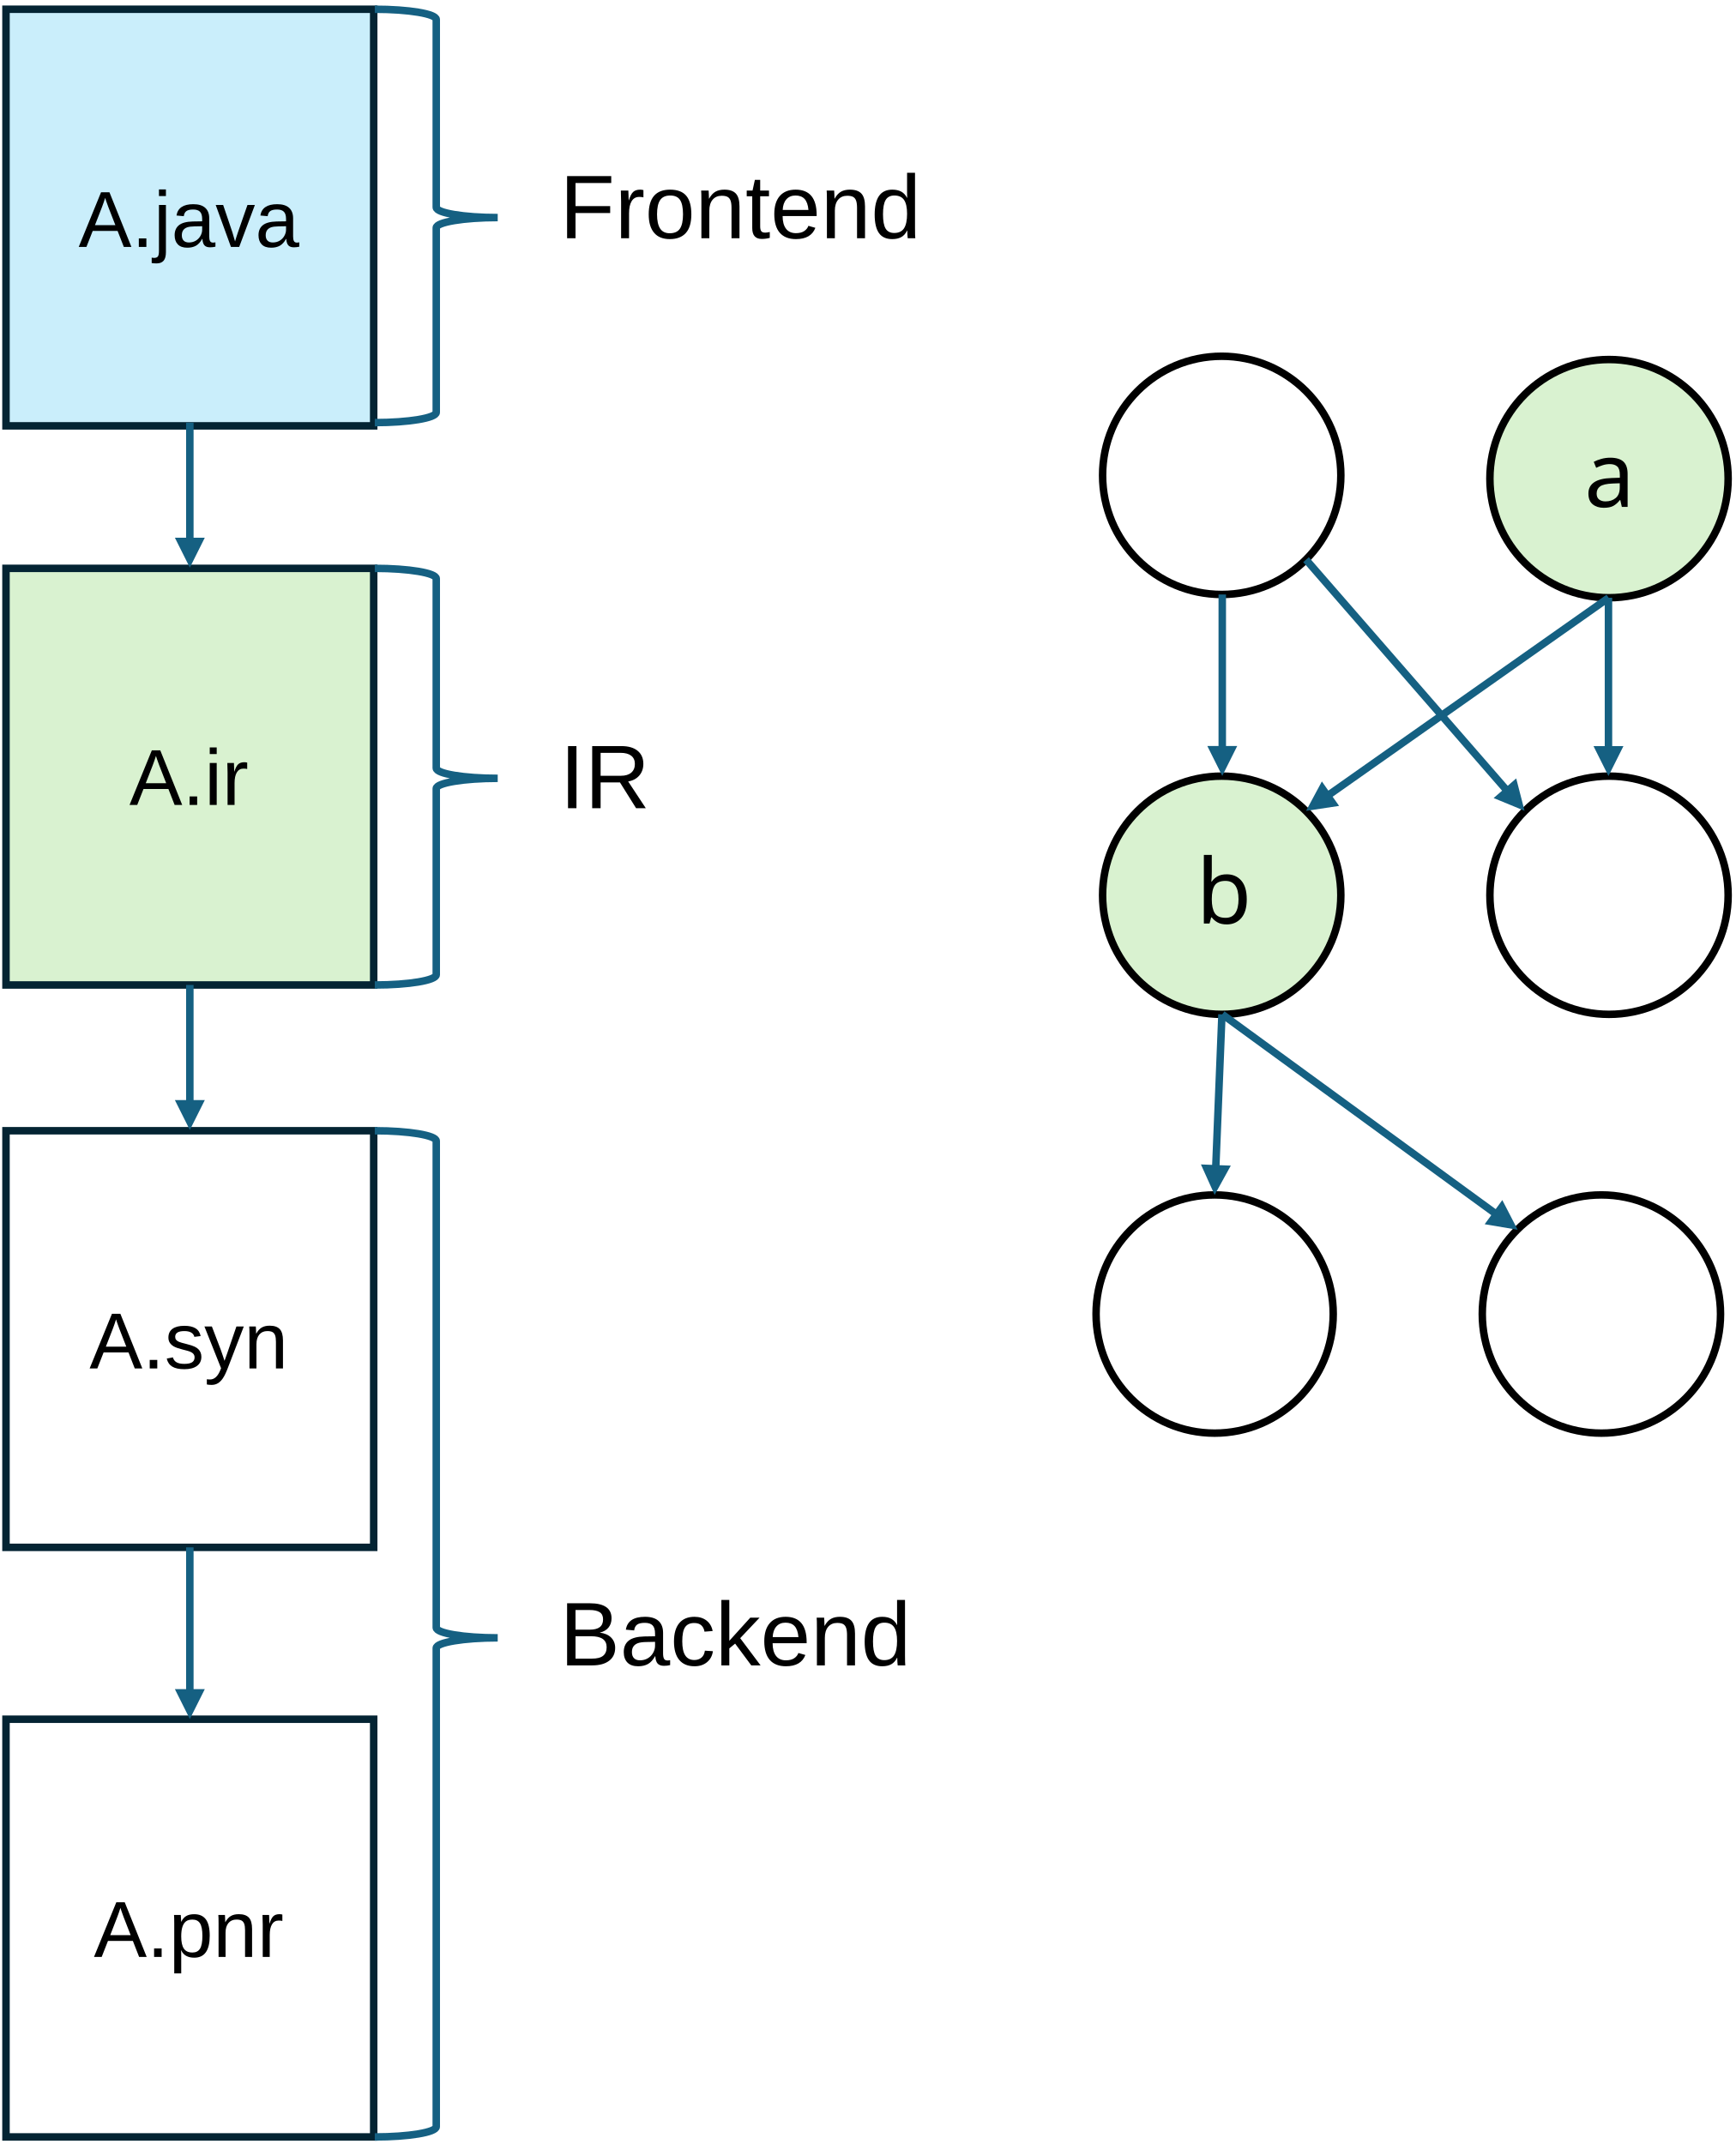
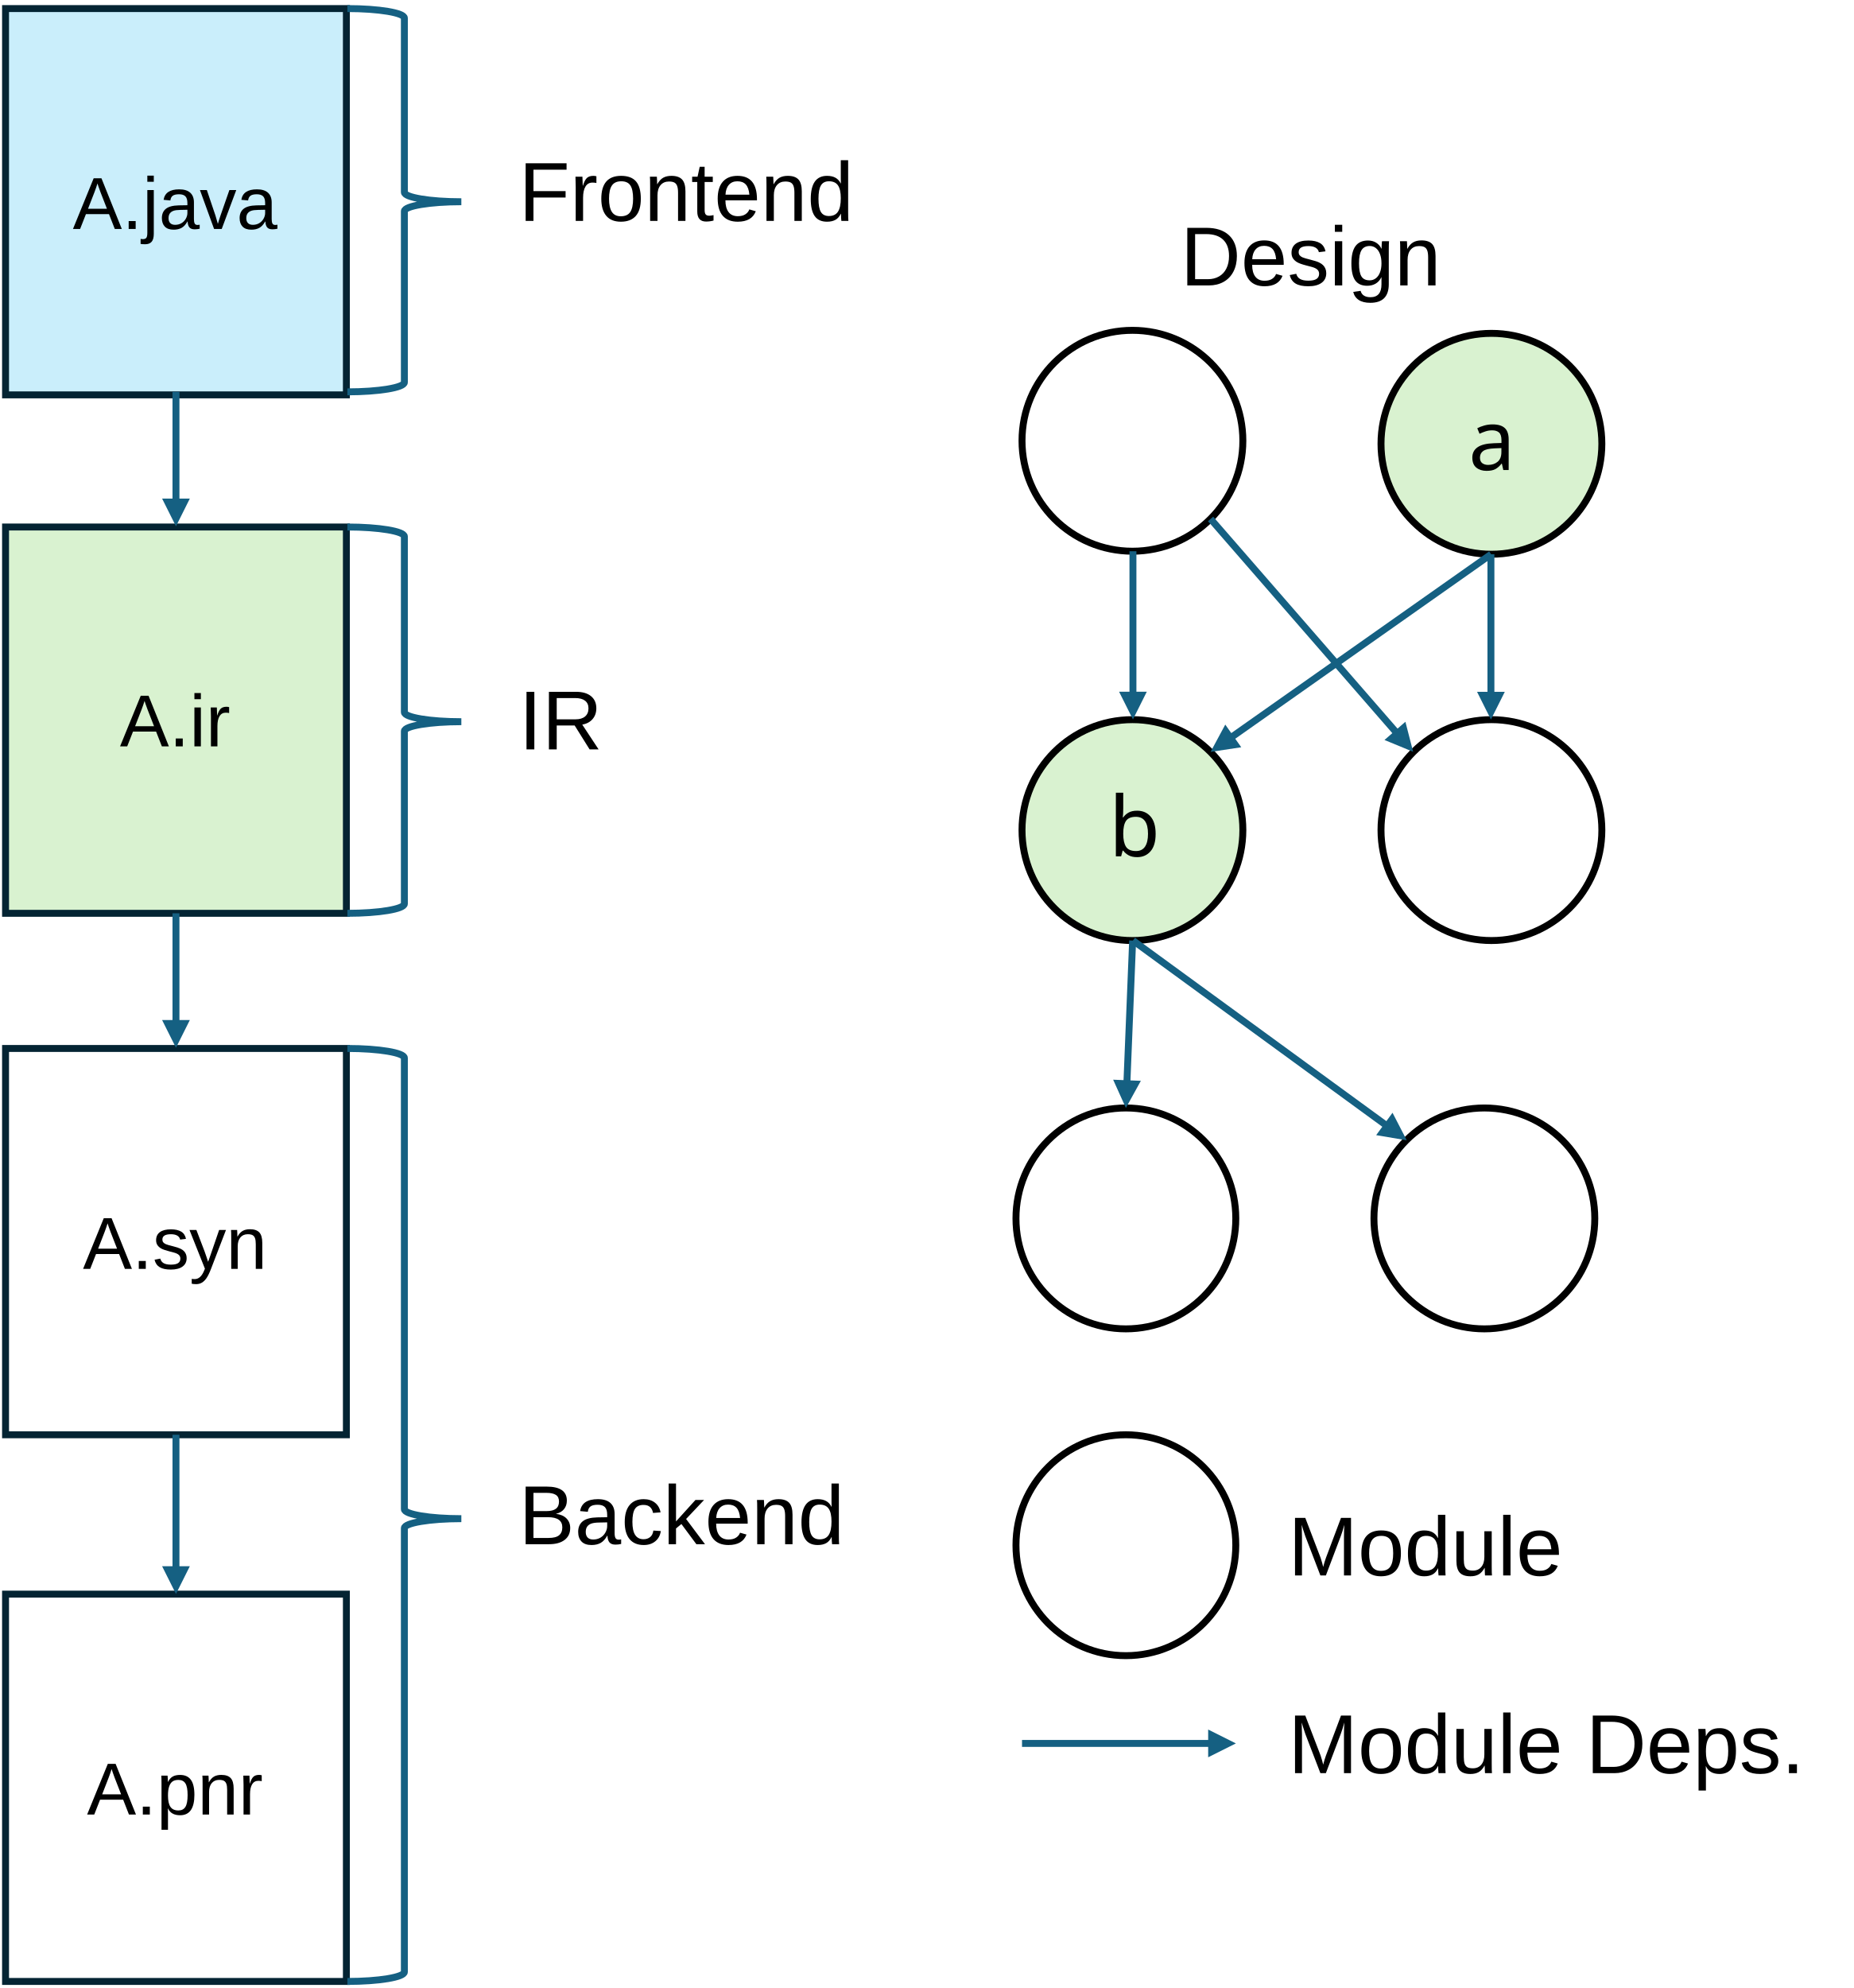
- <svg xmlns="http://www.w3.org/2000/svg" width="1595" height="1971" xml:space="preserve" overflow="hidden">
+ <svg xmlns="http://www.w3.org/2000/svg" width="1838" height="1971" xml:space="preserve" overflow="hidden">
  <g transform="translate(-366 -210)">
    <g>
      <rect x="371.5" y="218.5" width="338" height="383" stroke="#042433" stroke-width="6.875" stroke-linecap="butt" stroke-linejoin="miter" stroke-miterlimit="8" stroke-opacity="1" fill="#CAEEFB" fill-opacity="1" />
      <text fill="#000000" fill-opacity="1" font-family="Arial,Arial_MSFontService,sans-serif" font-style="normal" font-variant="normal" font-weight="400" font-stretch="normal" font-size="73" text-anchor="start" direction="ltr" writing-mode="lr-tb" unicode-bidi="normal" text-decoration="none" transform="matrix(1 0 0 1 438.239 437)">A.java</text>
      <rect x="371.5" y="732.5" width="338" height="383" stroke="#042433" stroke-width="6.875" stroke-linecap="butt" stroke-linejoin="miter" stroke-miterlimit="8" stroke-opacity="1" fill="#D9F2D0" fill-opacity="1" />
      <text fill="#000000" fill-opacity="1" font-family="Arial,Arial_MSFontService,sans-serif" font-style="normal" font-variant="normal" font-weight="400" font-stretch="normal" font-size="73" text-anchor="start" direction="ltr" writing-mode="lr-tb" unicode-bidi="normal" text-decoration="none" transform="matrix(1 0 0 1 484.932 950)">A.ir</text>
      <rect x="371.5" y="1249.5" width="338" height="383" stroke="#042433" stroke-width="6.875" stroke-linecap="butt" stroke-linejoin="miter" stroke-miterlimit="8" stroke-opacity="1" fill="none" />
      <text fill="#000000" fill-opacity="1" font-family="Arial,Arial_MSFontService,sans-serif" font-style="normal" font-variant="normal" font-weight="400" font-stretch="normal" font-size="73" text-anchor="start" direction="ltr" writing-mode="lr-tb" unicode-bidi="normal" text-decoration="none" transform="matrix(1 0 0 1 448.265 1468)">A.syn</text>
      <path d="M543.937 598.5 543.938 708.899 537.063 708.899 537.062 598.5ZM554.25 704.315 540.5 731.815 526.75 704.315Z" fill="#156082" fill-rule="nonzero" fill-opacity="1" />
      <path d="M543.937 1115.5 543.938 1225.9 537.063 1225.9 537.062 1115.5ZM554.25 1221.32 540.5 1248.82 526.75 1221.32Z" fill="#156082" fill-rule="nonzero" fill-opacity="1" />
      <rect x="371.5" y="1790.5" width="338" height="384" stroke="#042433" stroke-width="6.875" stroke-linecap="butt" stroke-linejoin="miter" stroke-miterlimit="8" stroke-opacity="1" fill="none" />
      <text fill="#000000" fill-opacity="1" font-family="Arial,Arial_MSFontService,sans-serif" font-style="normal" font-variant="normal" font-weight="400" font-stretch="normal" font-size="73" text-anchor="start" direction="ltr" writing-mode="lr-tb" unicode-bidi="normal" text-decoration="none" transform="matrix(1 0 0 1 452.275 2009)">A.pnr</text>
      <path d="M543.937 1632.5 543.938 1767.41 537.063 1767.41 537.062 1632.5ZM554.25 1762.83 540.5 1790.33 526.75 1762.83Z" fill="#156082" fill-rule="nonzero" fill-opacity="1" />
      <path d="M710.5 218.5C741.704 218.5 767 222.716 767 227.917L767 400.596C767 405.797 792.296 410.013 823.5 410.013 792.296 410.013 767 414.229 767 419.429L767 589.083C767 594.284 741.704 598.5 710.5 598.5" stroke="#156082" stroke-width="6.875" stroke-linecap="butt" stroke-linejoin="miter" stroke-miterlimit="8" stroke-opacity="1" fill="none" fill-rule="evenodd" />
      <text fill="#000000" fill-opacity="1" font-family="Arial,Arial_MSFontService,sans-serif" font-style="normal" font-variant="normal" font-weight="400" font-stretch="normal" font-size="83" text-anchor="start" direction="ltr" writing-mode="lr-tb" unicode-bidi="normal" text-decoration="none" transform="matrix(1 0 0 1 880.467 1741)">Backend</text>
      <path d="M710.5 732.5C741.704 732.5 767 736.716 767 741.916L767 916.108C767 921.308 792.296 925.524 823.5 925.524 792.296 925.524 767 929.74 767 934.94L767 1106.08C767 1111.28 741.704 1115.5 710.5 1115.5" stroke="#156082" stroke-width="6.875" stroke-linecap="butt" stroke-linejoin="miter" stroke-miterlimit="8" stroke-opacity="1" fill="none" fill-rule="evenodd" />
      <text fill="#000000" fill-opacity="1" font-family="Arial,Arial_MSFontService,sans-serif" font-style="normal" font-variant="normal" font-weight="400" font-stretch="normal" font-size="83" text-anchor="start" direction="ltr" writing-mode="lr-tb" unicode-bidi="normal" text-decoration="none" transform="matrix(1 0 0 1 880.467 953)">IR</text>
      <path d="M710.5 1249.5C741.704 1249.5 767.001 1253.72 767.001 1258.92L767.001 1706.27C767.001 1711.47 792.297 1715.68 823.501 1715.68 792.297 1715.68 767.001 1719.9 767.001 1725.1L767.001 2165.08C767.001 2170.28 741.704 2174.5 710.5 2174.5" stroke="#156082" stroke-width="6.875" stroke-linecap="butt" stroke-linejoin="miter" stroke-miterlimit="8" stroke-opacity="1" fill="none" fill-rule="evenodd" />
      <text fill="#000000" fill-opacity="1" font-family="Arial,Arial_MSFontService,sans-serif" font-style="normal" font-variant="normal" font-weight="400" font-stretch="normal" font-size="83" text-anchor="start" direction="ltr" writing-mode="lr-tb" unicode-bidi="normal" text-decoration="none" transform="matrix(1 0 0 1 880.467 429)">Frontend</text>
      <path d="M1379.5 647C1379.5 586.525 1428.52 537.5 1489 537.5 1549.48 537.5 1598.5 586.525 1598.5 647 1598.5 707.475 1549.48 756.5 1489 756.5 1428.52 756.5 1379.5 707.475 1379.5 647Z" stroke="#000000" stroke-width="6.875" stroke-linecap="butt" stroke-linejoin="miter" stroke-miterlimit="8" stroke-opacity="1" fill="none" fill-rule="evenodd" />
      <path d="M1379.5 1033C1379.5 972.525 1428.52 923.5 1489 923.5 1549.48 923.5 1598.5 972.525 1598.5 1033 1598.5 1093.48 1549.48 1142.5 1489 1142.5 1428.52 1142.5 1379.5 1093.48 1379.5 1033Z" stroke="#000000" stroke-width="6.875" stroke-linecap="butt" stroke-linejoin="miter" stroke-miterlimit="8" stroke-opacity="1" fill="#D9F2D0" fill-rule="evenodd" fill-opacity="1" />
      <text fill="#000000" fill-opacity="1" font-family="Aptos,Aptos_MSFontService,sans-serif" font-style="normal" font-variant="normal" font-weight="400" font-stretch="normal" font-size="83" text-anchor="start" direction="ltr" writing-mode="lr-tb" unicode-bidi="normal" text-decoration="none" transform="matrix(1 0 0 1 1465.52 1059)">b</text>
      <path d="M1735.5 650C1735.5 589.525 1784.52 540.5 1845 540.5 1905.48 540.5 1954.5 589.525 1954.5 650 1954.5 710.475 1905.48 759.5 1845 759.5 1784.52 759.5 1735.5 710.475 1735.5 650Z" stroke="#000000" stroke-width="6.875" stroke-linecap="butt" stroke-linejoin="miter" stroke-miterlimit="8" stroke-opacity="1" fill="#D9F2D0" fill-rule="evenodd" fill-opacity="1" />
      <text fill="#000000" fill-opacity="1" font-family="Aptos,Aptos_MSFontService,sans-serif" font-style="normal" font-variant="normal" font-weight="400" font-stretch="normal" font-size="83" text-anchor="start" direction="ltr" writing-mode="lr-tb" unicode-bidi="normal" text-decoration="none" transform="matrix(1 0 0 1 1822.25 676)">a</text>
      <path d="M1735.5 1033C1735.5 972.525 1784.52 923.5 1845 923.5 1905.48 923.5 1954.5 972.525 1954.5 1033 1954.5 1093.48 1905.48 1142.5 1845 1142.5 1784.52 1142.5 1735.5 1093.48 1735.5 1033Z" stroke="#000000" stroke-width="6.875" stroke-linecap="butt" stroke-linejoin="miter" stroke-miterlimit="8" stroke-opacity="1" fill="none" fill-rule="evenodd" />
      <path d="M1373.5 1418C1373.5 1357.52 1422.3 1308.5 1482.5 1308.5 1542.7 1308.5 1591.5 1357.52 1591.5 1418 1591.5 1478.48 1542.7 1527.5 1482.5 1527.5 1422.3 1527.5 1373.5 1478.48 1373.5 1418Z" stroke="#000000" stroke-width="6.875" stroke-linecap="butt" stroke-linejoin="miter" stroke-miterlimit="8" stroke-opacity="1" fill="none" fill-rule="evenodd" />
      <path d="M1728.5 1418C1728.5 1357.52 1777.52 1308.5 1838 1308.5 1898.47 1308.5 1947.5 1357.52 1947.5 1418 1947.5 1478.48 1898.47 1527.5 1838 1527.5 1777.52 1527.5 1728.5 1478.48 1728.5 1418Z" stroke="#000000" stroke-width="6.875" stroke-linecap="butt" stroke-linejoin="miter" stroke-miterlimit="8" stroke-opacity="1" fill="none" fill-rule="evenodd" />
      <path d="M1569.09 722.244 1754.92 935.828 1749.73 940.34 1563.91 726.756ZM1759.69 925.601 1767.37 955.373 1738.94 943.651Z" fill="#156082" fill-rule="nonzero" fill-opacity="1" />
      <path d="M1492.94 756.5 1492.94 900.37 1486.06 900.37 1486.06 756.5ZM1503.25 895.786 1489.5 923.287 1475.75 895.787Z" fill="#156082" fill-rule="nonzero" fill-opacity="1" />
      <path d="M1.979-2.81 261.469 179.957 257.51 185.578-1.979 2.81ZM263.66 168.886 278.225 195.963 247.824 191.369Z" fill="#156082" fill-rule="nonzero" fill-opacity="1" transform="matrix(-1 0 0 1 1844.72 759.5)" />
      <path d="M3.438-7.56812e-06 3.438 141.004-3.437 141.004-3.438 7.56812e-06ZM13.75 136.42 0 163.92-13.75 136.42Z" fill="#156082" fill-rule="nonzero" fill-opacity="1" transform="matrix(-1 0 0 1 1844.5 759.5)" />
      <path d="M3.435-0.139 9.21 142.959 2.34 143.237-3.435 0.139ZM19.329 137.964 6.699 165.996-8.149 139.073Z" fill="#156082" fill-rule="nonzero" fill-opacity="1" transform="matrix(-1 0 0 1 1489.2 1142.5)" />
      <path d="M1491.53 1139.72 1744.54 1324.26 1740.48 1329.81 1487.47 1145.28ZM1746.91 1313.23 1761.03 1340.54 1730.7 1335.44Z" fill="#156082" fill-rule="nonzero" fill-opacity="1" />
+       <path d="M1373.5 1742C1373.5 1681.52 1422.3 1632.5 1482.5 1632.5 1542.7 1632.5 1591.5 1681.52 1591.5 1742 1591.5 1802.48 1542.7 1851.5 1482.5 1851.5 1422.3 1851.5 1373.5 1802.48 1373.5 1742Z" stroke="#000000" stroke-width="6.875" stroke-linecap="butt" stroke-linejoin="miter" stroke-miterlimit="8" stroke-opacity="1" fill="none" fill-rule="evenodd" />
+       <text fill="#000000" fill-opacity="1" font-family="Arial,Arial_MSFontService,sans-serif" font-style="normal" font-variant="normal" font-weight="400" font-stretch="normal" font-size="83" text-anchor="start" direction="ltr" writing-mode="lr-tb" unicode-bidi="normal" text-decoration="none" transform="matrix(1 0 0 1 1643.42 1772)">Module</text>
+       <path d="M1379.5 1935.06 1568.69 1935.06 1568.69 1941.94 1379.5 1941.94ZM1564.1 1924.75 1591.6 1938.5 1564.1 1952.25Z" fill="#156082" fill-rule="nonzero" fill-opacity="1" />
+       <text fill="#000000" fill-opacity="1" font-family="Arial,Arial_MSFontService,sans-serif" font-style="normal" font-variant="normal" font-weight="400" font-stretch="normal" font-size="83" text-anchor="start" direction="ltr" writing-mode="lr-tb" unicode-bidi="normal" text-decoration="none" transform="matrix(1 0 0 1 1643.42 1968)">Module Deps.</text>
+       <text fill="#000000" fill-opacity="1" font-family="Arial,Arial_MSFontService,sans-serif" font-style="normal" font-variant="normal" font-weight="400" font-stretch="normal" font-size="83" text-anchor="start" direction="ltr" writing-mode="lr-tb" unicode-bidi="normal" text-decoration="none" transform="matrix(1 0 0 1 1536.6 493)">Design</text>
    </g>
  </g>
</svg>
